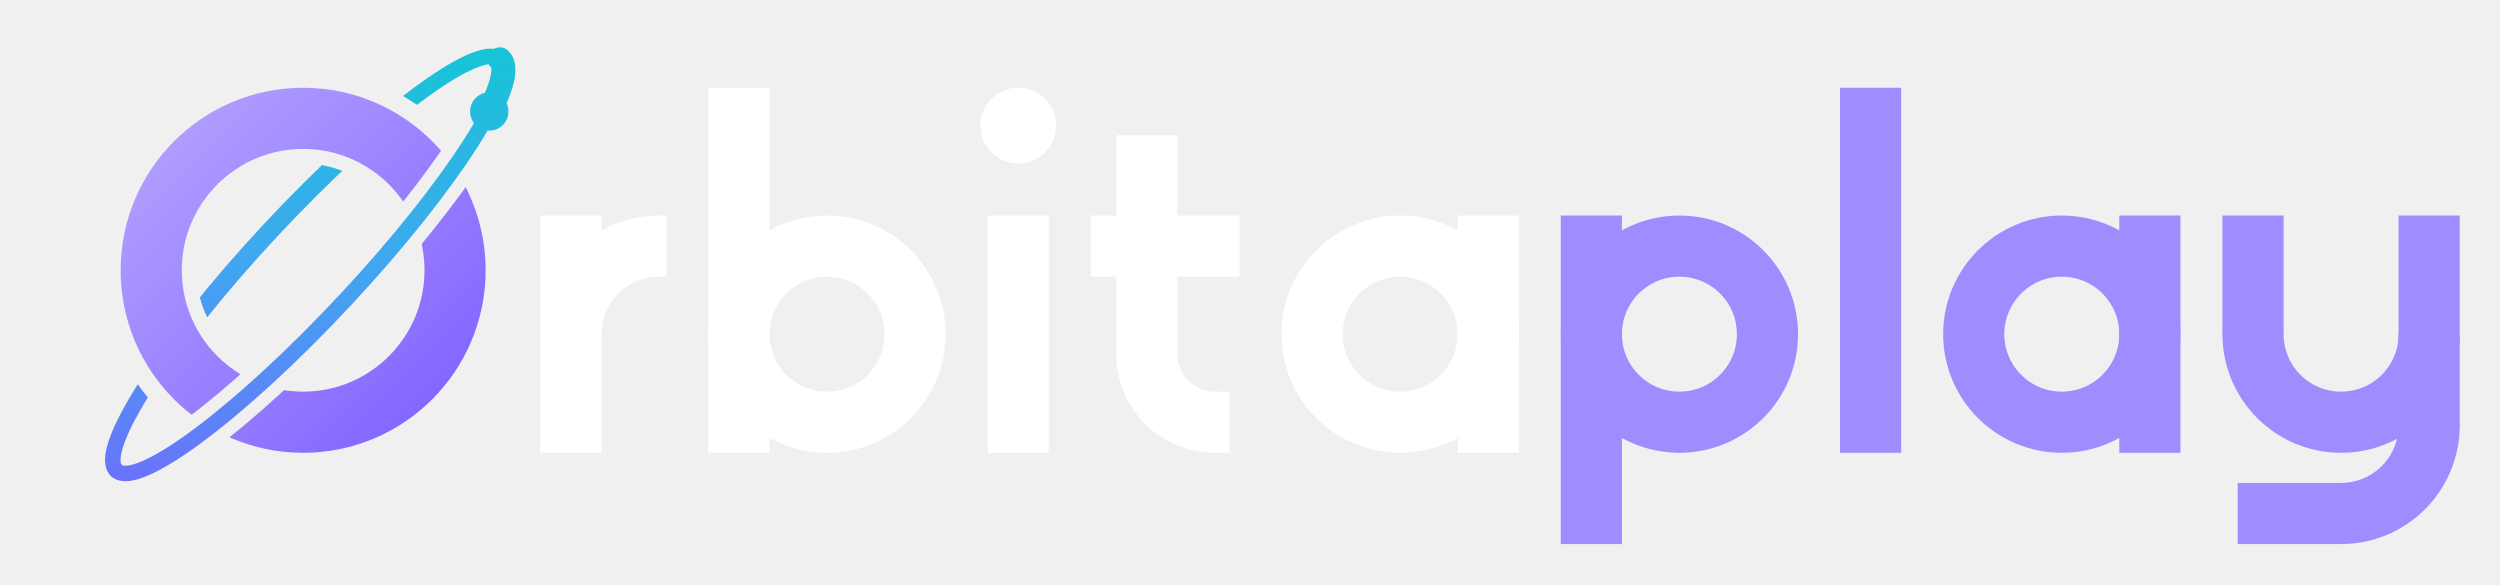
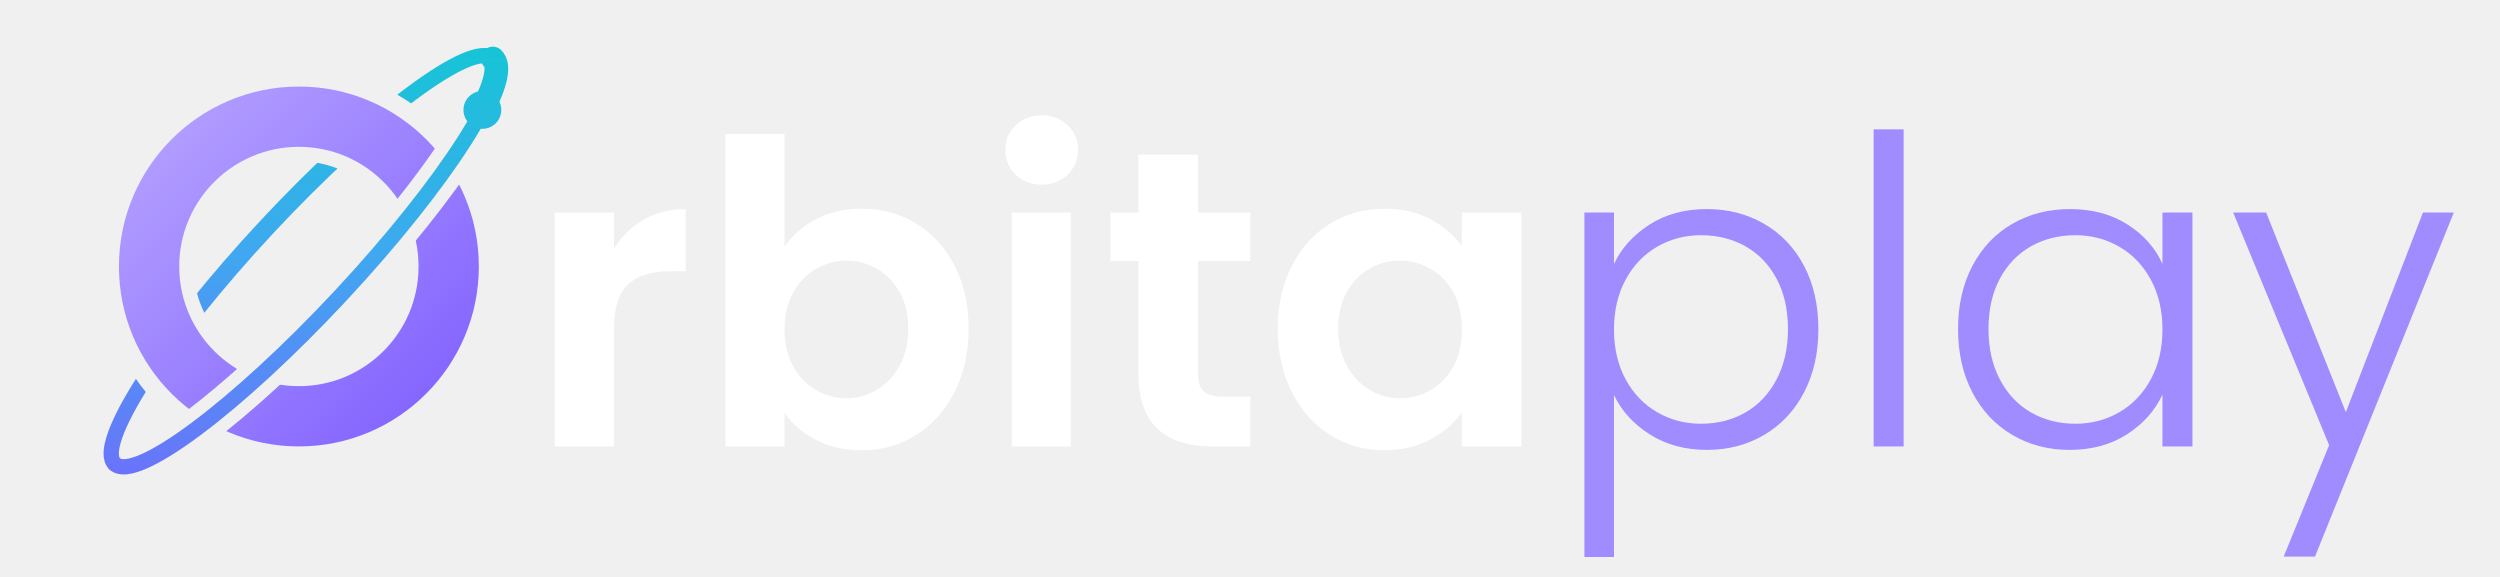
- <svg xmlns="http://www.w3.org/2000/svg" viewBox="-330.4 -240.4 6848.4 1600.8">
+ <svg xmlns="http://www.w3.org/2000/svg" viewBox="-330.4 -240.4 6945.8 1600.8">
  <defs>
    <linearGradient id="golcol" gradientUnits="userSpaceOnUse" x1="0" y1="0" x2="1000" y2="1000">
      <stop offset="0" stop-color="#B9A6FF" />
      <stop offset="1" stop-color="#7C5CFF" />
    </linearGradient>
    <linearGradient id="grlcol" gradientUnits="userSpaceOnUse" x1="-200" y1="1100" x2="1150" y2="-100">
      <stop offset="0" stop-color="#7C5CFF" />
      <stop offset=".5" stop-color="#3FA8F0" />
      <stop offset="1" stop-color="#00D4C8" />
    </linearGradient>
    <mask id="cflcol" maskUnits="userSpaceOnUse" x="-3000" y="-3000" width="12000" height="7000">
      <rect x="-3000" y="-3000" width="12000" height="7000" fill="#fff" />
      <path transform="translate(500.0 500.0) rotate(-47) translate(20.0 0)" d="M-770.0 0 A770.0 140.0 0 0 0 770.0 0" fill="none" stroke="#000" stroke-width="112.5" />
    </mask>
    <mask id="outlcol" maskUnits="userSpaceOnUse" x="-3000" y="-3000" width="12000" height="7000">
      <rect x="-3000" y="-3000" width="12000" height="7000" fill="#fff" />
      <circle cx="500.0" cy="500.0" r="550.0" fill="#000" />
    </mask>
    <clipPath id="holelcol">
      <circle cx="500.0" cy="500.0" r="292.5" />
    </clipPath>
  </defs>
  <circle cx="500.0" cy="500.0" r="416.2" fill="none" stroke="url(#golcol)" stroke-width="167.5" mask="url(#cflcol)" />
  <g mask="url(#outlcol)">
    <path transform="translate(500.0 500.0) rotate(-47) translate(20.0 0)" d="M-770.0 0 A770.0 140.0 0 0 1 770.0 0" fill="none" stroke="url(#grlcol)" stroke-width="42.5" stroke-linecap="round" />
  </g>
  <g clip-path="url(#holelcol)">
    <path transform="translate(500.0 500.0) rotate(-47) translate(20.0 0)" d="M-770.0 0 A770.0 140.0 0 0 1 770.0 0" fill="none" stroke="url(#grlcol)" stroke-width="50.0" />
  </g>
  <g transform="translate(500.0 500.0) rotate(-47) translate(20.0 0)">
    <path d="M-770.0 0 A770.0 140.0 0 0 0 770.0 0" fill="none" stroke="url(#grlcol)" stroke-width="42.5" stroke-linecap="round" />
    <path d="M645.8 76.2 A770.0 140.0 0 0 0 770.0 0" fill="none" stroke="url(#grlcol)" stroke-width="65.9" stroke-linecap="round" />
    <circle cx="645.8" cy="76.2" r="52.5" fill="url(#grlcol)" />
  </g>
  <g fill="#FFFFFF" color="#FFFFFF">
-     <rect x="1150.0" y="350.0" width="167.5" height="650.0" />
-     <path d="M1233.8 675.0 A241.2 241.2 0 0 1 1475.0 433.8" fill="none" stroke="currentColor" stroke-width="167.5" />
-     <rect x="1472.0" y="350.0" width="23.1" height="167.5" />
+     <path d="M1574.675 340.614V513.087H1531.264Q1453.827 513.087 1414.522 549.458Q1375.217 585.83 1375.217 676.173V1000.0H1210.957V350.0H1375.217V450.903Q1406.895 399.278 1457.933 369.946Q1508.971 340.614 1574.675 340.614Z" />
  </g>
  <g fill="#FFFFFF" color="#FFFFFF">
-     <rect x="1610.1" y="0.0" width="167.5" height="1000.0" />
-     <circle cx="1935.1" cy="675.0" r="241.2" fill="none" stroke="currentColor" stroke-width="167.5" />
+     <path d="M2063.935 339.44Q2147.238 339.44 2214.702 380.505Q2282.166 421.57 2321.471 497.247Q2360.776 572.924 2360.776 672.653Q2360.776 772.383 2321.471 849.233Q2282.166 926.083 2214.702 968.321Q2147.238 1010.56 2063.935 1010.56Q1991.191 1010.56 1936.634 981.814Q1882.076 953.069 1849.224 907.31V1000.0H1684.964V131.769H1849.224V445.036Q1880.903 398.105 1936.634 368.773Q1992.365 339.44 2063.935 339.44ZM2020.523 483.755Q1975.939 483.755 1936.634 506.634Q1897.329 529.513 1873.276 572.924Q1849.224 616.336 1849.224 675.0Q1849.224 733.664 1873.276 777.076Q1897.329 820.487 1936.634 843.366Q1975.939 866.245 2020.523 866.245Q2066.282 866.245 2105.587 842.78Q2144.892 819.314 2168.944 775.903Q2192.996 732.491 2192.996 672.653Q2192.996 613.989 2168.944 571.164Q2144.892 528.339 2105.587 506.047Q2066.282 483.755 2020.523 483.755Z" />
  </g>
  <g fill="#FFFFFF" color="#FFFFFF">
-     <rect x="2375.1" y="350.0" width="167.5" height="650.0" />
-     <circle cx="2458.8" cy="103.8" r="103.8" />
+     <path d="M2462.852 176.354Q2462.852 135.289 2491.597 107.717Q2520.343 80.144 2563.755 80.144Q2607.166 80.144 2635.912 107.717Q2664.657 135.289 2664.657 176.354Q2664.657 217.419 2635.912 244.991Q2607.166 272.563 2563.755 272.563Q2520.343 272.563 2491.597 244.991Q2462.852 217.419 2462.852 176.354ZM2644.711 350.0V1000.0H2480.451V350.0Z" />
  </g>
  <g fill="#FFFFFF" color="#FFFFFF">
-     <rect x="2727.6" y="130.0" width="167.5" height="603.0" />
-     <path d="M2811.3 730.0 A186.2 186.2 0 0 0 2997.6 916.2" fill="none" stroke="currentColor" stroke-width="167.5" />
-     <rect x="2994.6" y="832.5" width="43.0" height="167.5" />
-     <rect x="2657.6" y="350.0" width="407.5" height="167.5" />
+     <path d="M2997.87 484.928V799.368Q2997.87 832.22 3013.709 846.886Q3029.549 861.552 3067.094 861.552H3143.357V1000.0H3040.108Q2832.437 1000.0 2832.437 798.195V484.928H2755V350.0H2832.437V189.26H2997.87V350.0H3143.357V484.928Z" />
  </g>
  <g fill="#FFFFFF" color="#FFFFFF">
-     <circle cx="3505.1" cy="675.0" r="241.2" fill="none" stroke="currentColor" stroke-width="167.5" />
-     <rect x="3662.6" y="350.0" width="167.5" height="650.0" />
+     <path d="M3516.462 339.44Q3589.206 339.44 3643.764 368.773Q3698.321 398.105 3731.173 442.69V350.0H3896.606V1000.0H3731.173V904.964Q3699.495 950.722 3643.764 980.641Q3588.032 1010.56 3515.289 1010.56Q3433.159 1010.56 3365.695 968.321Q3298.231 926.083 3258.926 849.233Q3219.621 772.383 3219.621 672.653Q3219.621 574.097 3258.926 497.834Q3298.231 421.57 3365.695 380.505Q3433.159 339.44 3516.462 339.44ZM3558.7 483.755Q3512.942 483.755 3474.224 506.047Q3435.505 528.339 3411.453 571.164Q3387.401 613.989 3387.401 672.653Q3387.401 731.318 3411.453 775.316Q3435.505 819.314 3474.81 842.78Q3514.116 866.245 3558.7 866.245Q3604.458 866.245 3644.35 843.366Q3684.242 820.487 3707.708 777.662Q3731.173 734.838 3731.173 675.0Q3731.173 615.162 3707.708 572.338Q3684.242 529.513 3644.35 506.634Q3604.458 483.755 3558.7 483.755Z" />
  </g>
  <g fill="#A08BFF" color="#A08BFF">
-     <rect x="3945.1" y="350.0" width="167.5" height="900.0" />
-     <circle cx="4270.1" cy="675.0" r="241.2" fill="none" stroke="currentColor" stroke-width="167.5" />
+     <path d="M4412.104 340.476Q4500.199 340.476 4571.033 381.548Q4641.866 422.619 4681.747 498.214Q4721.628 573.81 4721.628 673.81Q4721.628 773.81 4681.747 850.0Q4641.866 926.19 4571.033 967.857Q4500.199 1009.524 4412.104 1009.524Q4320.438 1009.524 4252.58 966.071Q4184.723 922.619 4153.771 857.143V1307.143H4071.628V350.0H4153.771V492.857Q4184.723 427.381 4251.985 383.929Q4319.247 340.476 4412.104 340.476ZM4395.438 413.095Q4328.771 413.095 4273.414 445.238Q4218.057 477.381 4185.914 536.905Q4153.771 596.429 4153.771 675.0Q4153.771 753.571 4185.914 813.095Q4218.057 872.619 4273.414 904.762Q4328.771 936.905 4395.438 936.905Q4464.485 936.905 4519.247 905.357Q4574.009 873.81 4605.557 813.69Q4637.104 753.571 4637.104 673.81Q4637.104 592.857 4605.557 533.929Q4574.009 475.0 4519.247 444.048Q4464.485 413.095 4395.438 413.095Z" />
  </g>
  <g fill="#A08BFF" color="#A08BFF">
-     <rect x="4710.1" y="0.0" width="167.5" height="1000.0" />
+     <path d="M4958.533 119.048V1000.0H4875.199V119.048Z" />
  </g>
  <g fill="#A08BFF" color="#A08BFF">
-     <circle cx="5317.6" cy="675.0" r="241.2" fill="none" stroke="currentColor" stroke-width="167.5" />
-     <rect x="5475.1" y="350.0" width="167.5" height="650.0" />
+     <path d="M5420.438 340.476Q5513.295 340.476 5580.557 383.333Q5647.818 426.19 5677.58 492.857V350.0H5760.914V1000.0H5677.58V855.952Q5646.628 922.619 5579.366 966.071Q5512.104 1009.524 5419.247 1009.524Q5331.152 1009.524 5260.318 967.857Q5189.485 926.19 5149.604 850.0Q5109.723 773.81 5109.723 673.81Q5109.723 573.81 5149.604 498.214Q5189.485 422.619 5260.318 381.548Q5331.152 340.476 5420.438 340.476ZM5435.914 413.095Q5366.866 413.095 5312.104 444.048Q5257.342 475.0 5225.795 533.929Q5194.247 592.857 5194.247 673.81Q5194.247 753.571 5225.795 813.69Q5257.342 873.81 5312.104 905.357Q5366.866 936.905 5435.914 936.905Q5502.58 936.905 5557.938 904.762Q5613.295 872.619 5645.438 813.095Q5677.58 753.571 5677.58 675.0Q5677.58 596.429 5645.438 536.905Q5613.295 477.381 5557.938 445.238Q5502.58 413.095 5435.914 413.095Z" />
  </g>
  <g fill="#A08BFF" color="#A08BFF">
-     <rect x="5757.6" y="350.0" width="167.5" height="328.0" />
-     <path d="M5841.4 675.0 A241.2 241.2 0 0 0 6323.9 675.0" fill="none" stroke="currentColor" stroke-width="167.5" />
-     <rect x="6240.1" y="350.0" width="167.5" height="578.0" />
-     <path d="M6323.9 925.0 A241.2 241.2 0 0 1 6082.6 1166.2" fill="none" stroke="currentColor" stroke-width="167.5" />
-     <rect x="5799.5" y="1082.5" width="286.1" height="167.5" />
+     <path d="M6487.104 350.0 6101.39 1305.952H6014.485L6140.676 996.429L5874.009 350.0H5965.676L6187.104 904.762L6401.39 350.0Z" />
  </g>
</svg>
